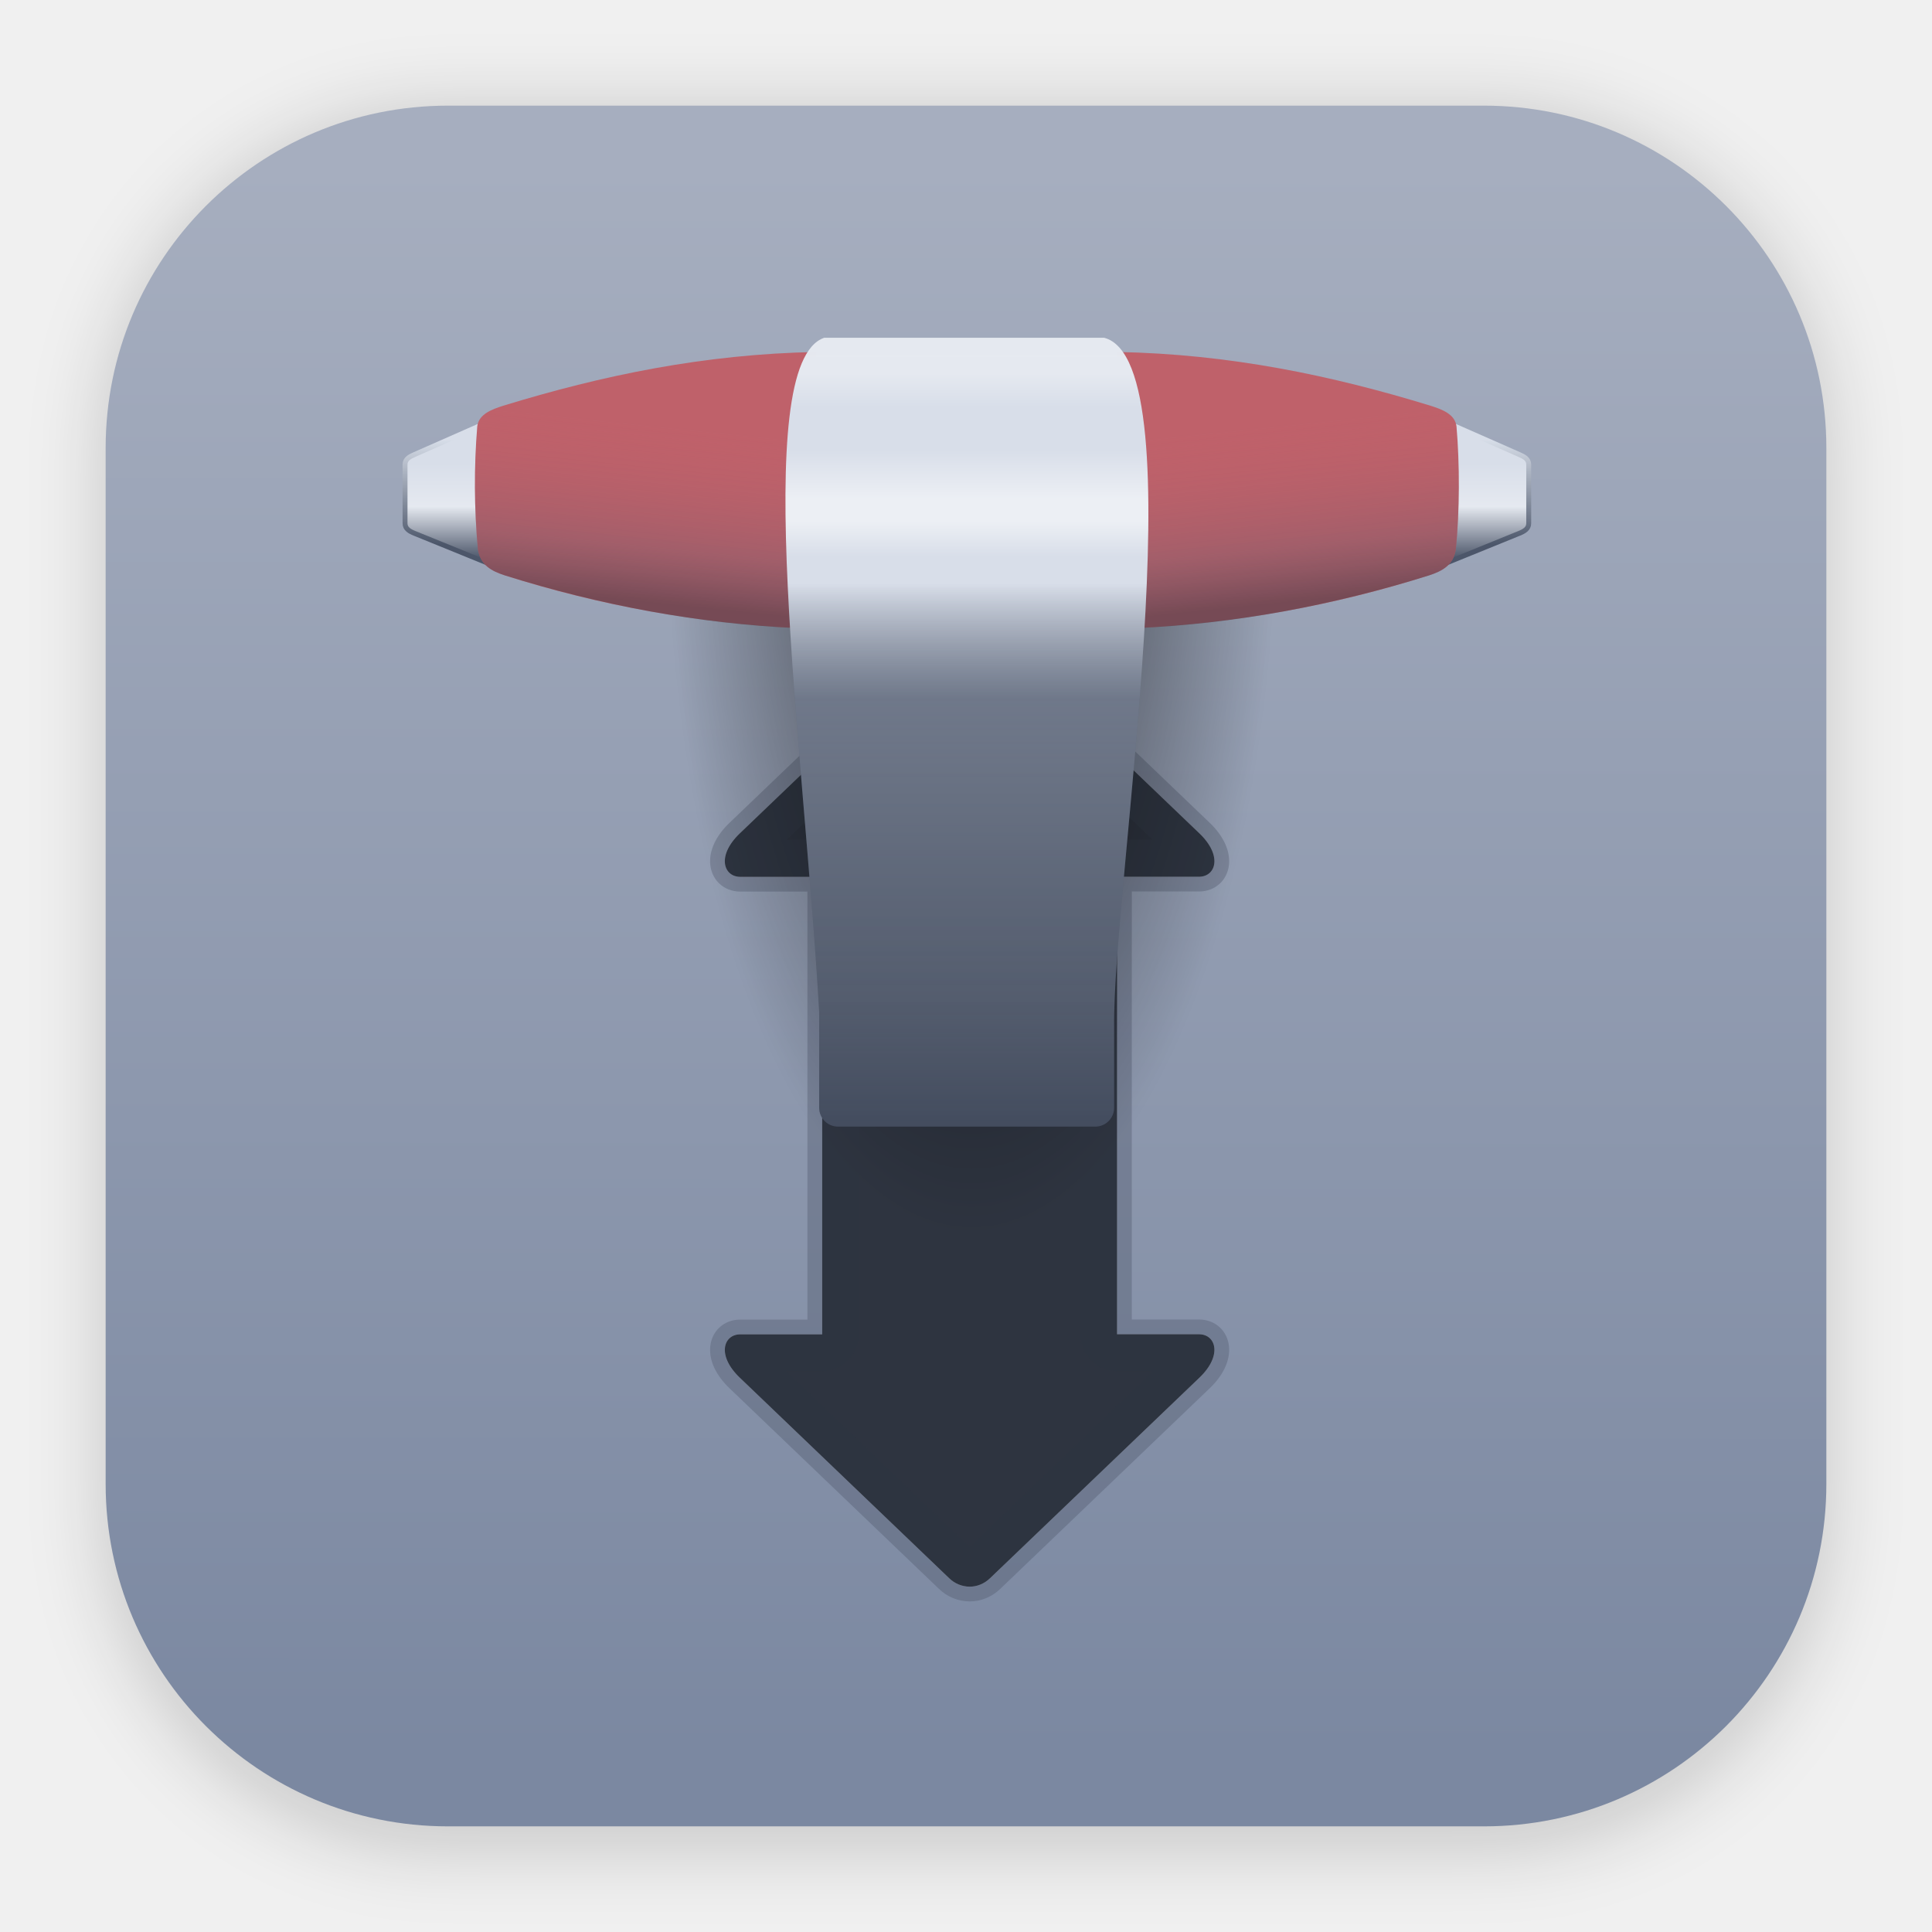
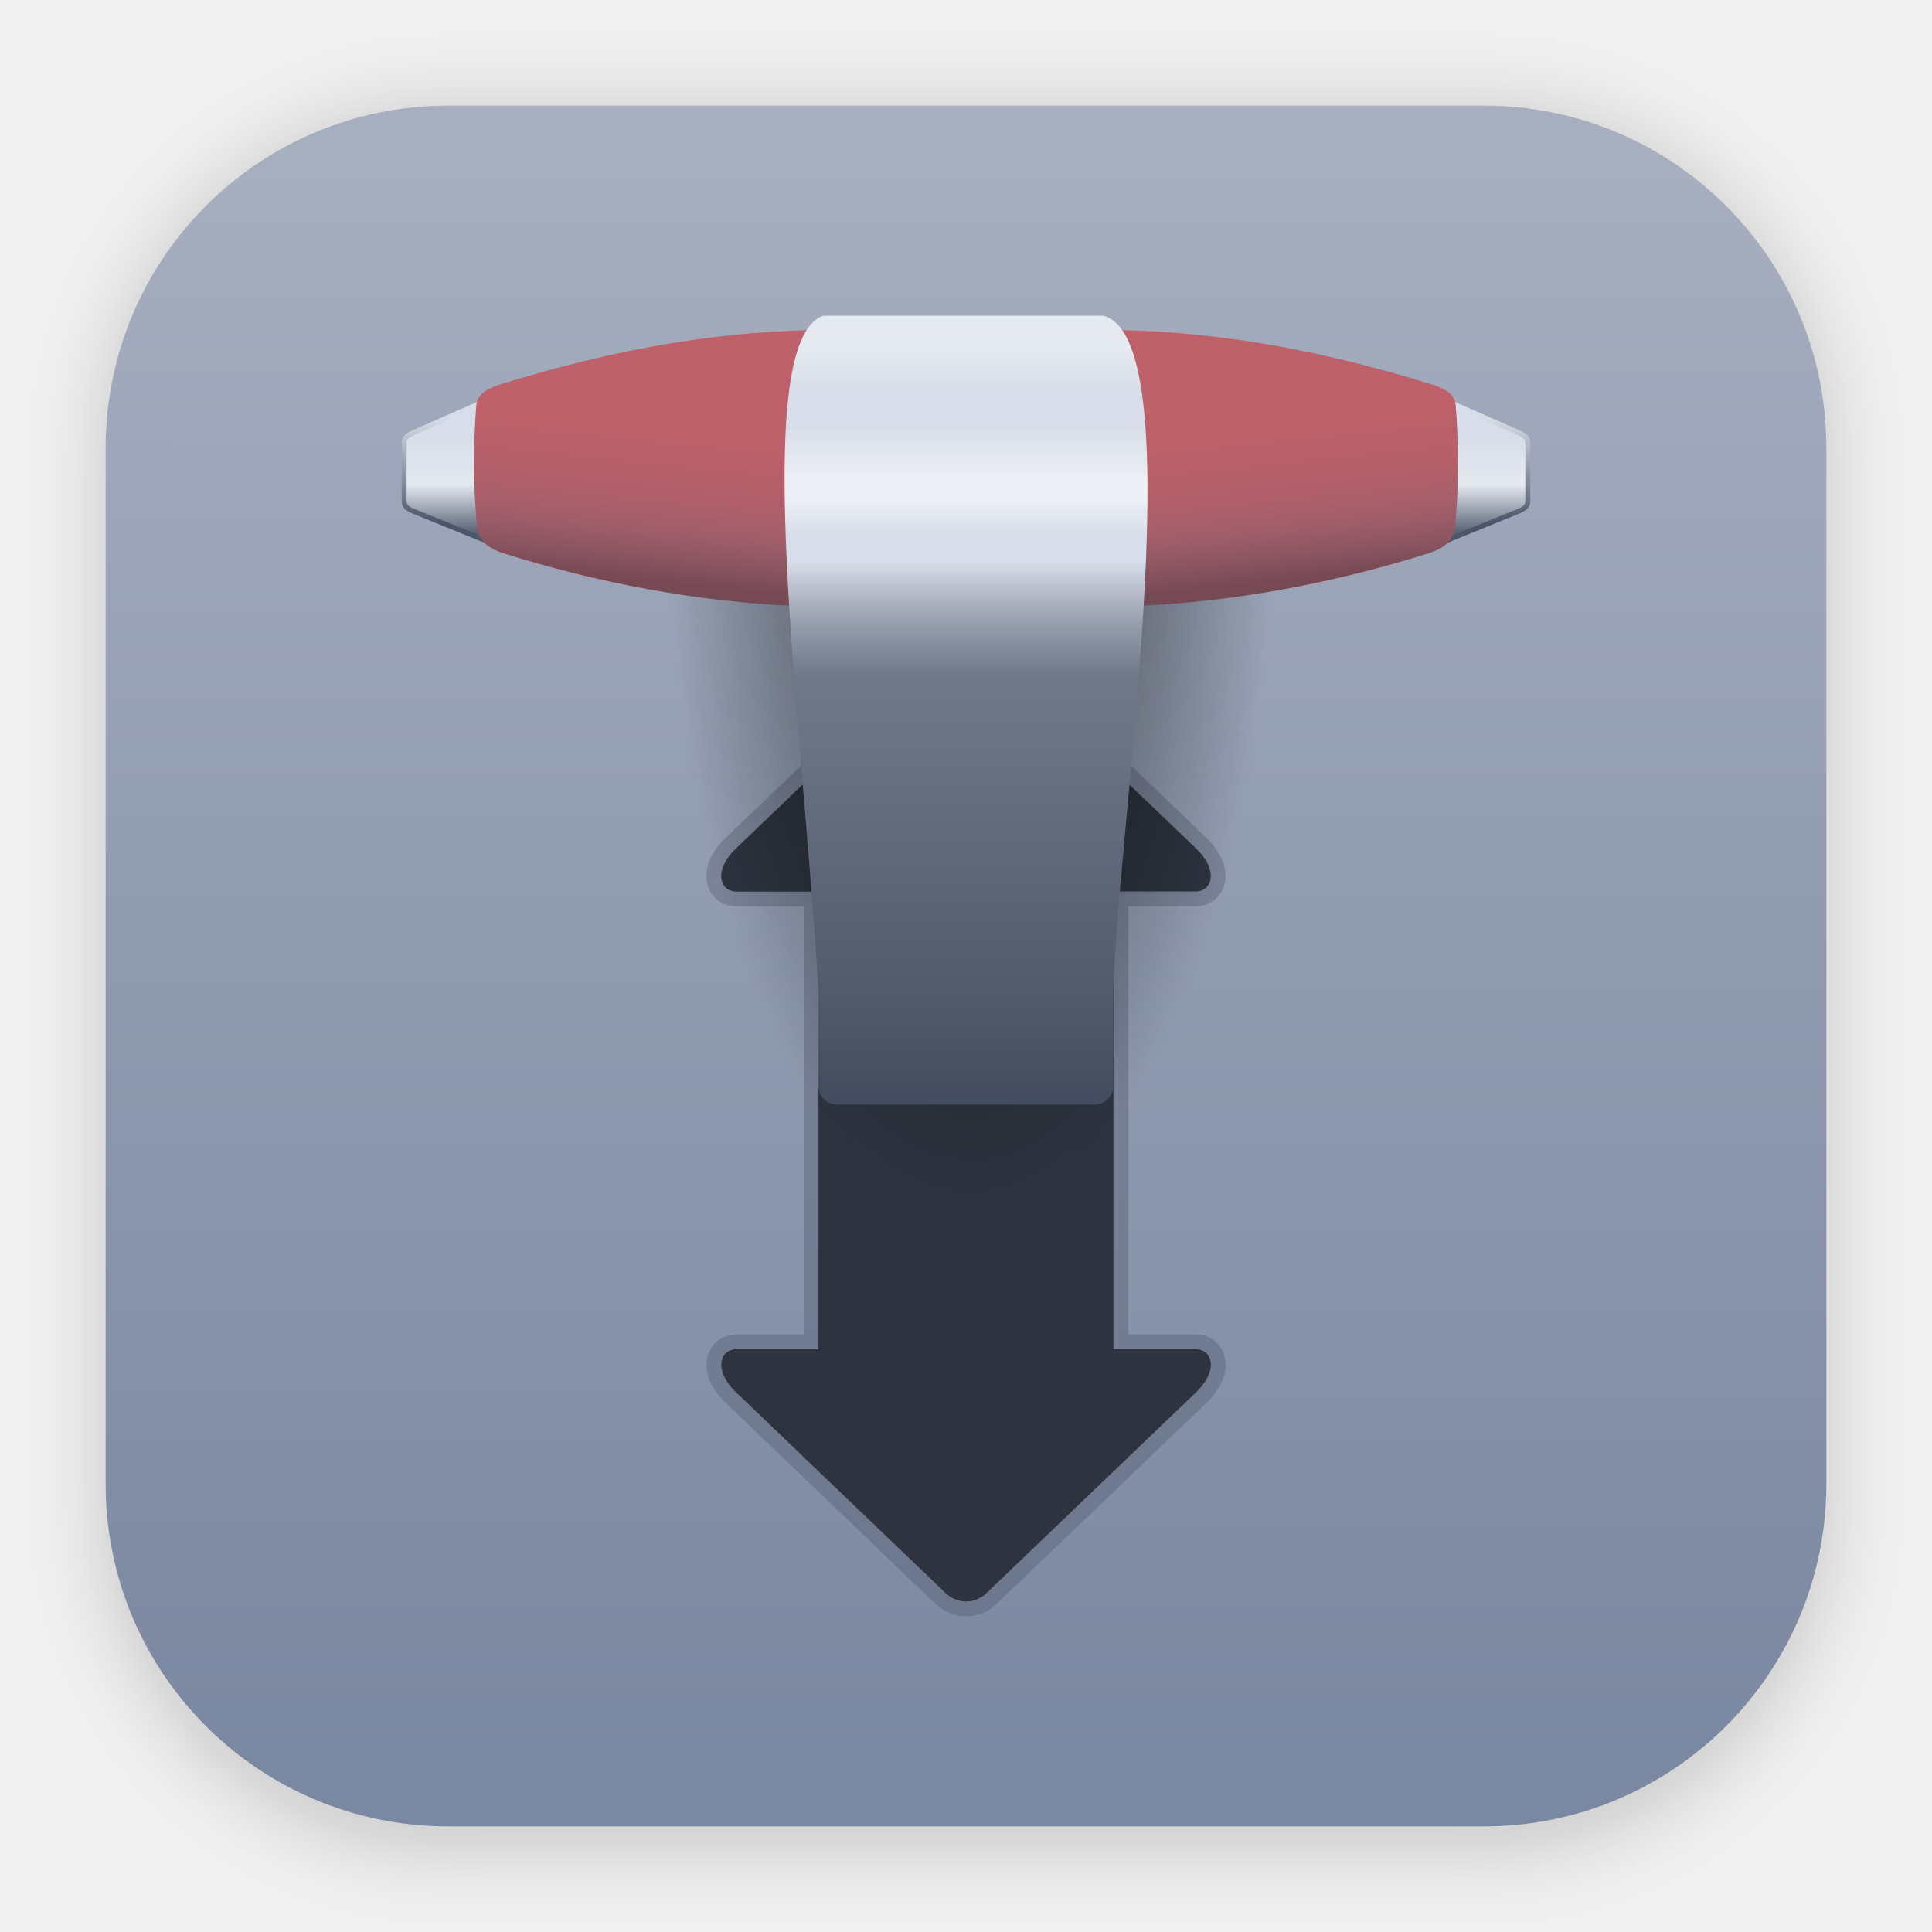
<svg xmlns="http://www.w3.org/2000/svg" xmlns:xlink="http://www.w3.org/1999/xlink" width="64" height="64" version="1.1" viewBox="0 0 16.933 16.933" id="svg49">
  <defs id="defs21">
    <filter id="filter1178" x="-0.048" y="-0.048" width="1.096" height="1.096" color-interpolation-filters="sRGB">
      <feGaussianBlur stdDeviation="0.307" id="feGaussianBlur2" />
    </filter>
    <linearGradient id="linearGradient1340" x1="8.331" x2="8.341" y1="15.353" y2="1.45" gradientUnits="userSpaceOnUse">
      <stop stop-color="#7b88a1" offset="0" id="stop5" />
      <stop stop-color="#a6aebf" offset="1" id="stop7" />
    </linearGradient>
    <filter id="filter7694" x="-0.063" y="-1.373" width="1.127" height="3.746" color-interpolation-filters="sRGB">
      <feGaussianBlur stdDeviation="0.158" id="feGaussianBlur10" />
    </filter>
    <linearGradient id="linearGradient7736" x1="24.39" x2="24.333" y1="8.664" y2="6.41" gradientTransform="matrix(.93006 0 0 .93006 1.5255 .46402)" gradientUnits="userSpaceOnUse">
      <stop stop-color="#2e3440" stop-opacity=".4" offset="0" id="stop13" />
      <stop stop-color="#bf616a" stop-opacity="0" offset="1" id="stop15" />
    </linearGradient>
    <filter id="filter8660" x="-0.149" y="-0.526" width="1.299" height="2.052" color-interpolation-filters="sRGB">
      <feGaussianBlur stdDeviation="0.59" id="feGaussianBlur18" />
    </filter>
-     <radialGradient id="radialGradient3068" cx="16.994" cy="4.308" r="6.579" gradientTransform="matrix(0.50938,0,0,1.241,-0.162,-3.377)" gradientUnits="userSpaceOnUse">
+     <radialGradient id="radialGradient3068" cx="16.994" cy="4.308" r="6.579" gradientTransform="matrix(0.4069266,0,0,0.9913932,1.601124,0.0539689)" gradientUnits="userSpaceOnUse">
      <stop offset="0" id="stop482" />
      <stop stop-opacity="0" offset="1" id="stop484" />
    </radialGradient>
-     <linearGradient id="linearGradient965" x1="103.3" x2="103.3" y1="33.303" y2="61.044" gradientTransform="translate(-34.261,2.301)" gradientUnits="userSpaceOnUse" xlink:href="#linearGradient961" />
+     <linearGradient id="linearGradient965" x1="103.3" x2="103.3" y1="33.303" y2="61.044" gradientTransform="matrix(-0.04320269,0,0,0.04320269,17.34185,2.309519)" gradientUnits="userSpaceOnUse" xlink:href="#linearGradient961" />
    <linearGradient id="linearGradient961">
      <stop stop-color="#eee" offset="0" id="stop388" style="stop-color:#d8dee9;stop-opacity:1;" />
      <stop stop-color="#cacaca" offset="0.26" id="stop390" style="stop-color:#d8dee9;stop-opacity:1;" />
      <stop stop-color="#b3b3b3" offset="0.577" id="stop392" style="stop-color:#e5e9f0;stop-opacity:1;" />
      <stop stop-color="#454646" offset="0.96" id="stop396" style="stop-color:#4c566a;stop-opacity:1;" />
    </linearGradient>
-     <linearGradient id="linearGradient955" x1="100.34" x2="100.34" y1="56.953" y2="35.604" gradientTransform="translate(-34.261,2.301)" gradientUnits="userSpaceOnUse" xlink:href="#linearGradient953" />
+     <linearGradient id="linearGradient955" x1="100.34" x2="100.34" y1="56.953" y2="35.604" gradientTransform="matrix(-0.04320269,0,0,0.04320269,17.34185,2.309519)" gradientUnits="userSpaceOnUse" xlink:href="#linearGradient953" />
    <linearGradient id="linearGradient953">
      <stop stop-color="#484847" offset="0" id="stop400" style="stop-color:#4c566a;stop-opacity:1;" />
      <stop stop-color="#828280" offset="1" id="stop402" style="stop-color:#d8dee9;stop-opacity:1;" />
    </linearGradient>
-     <linearGradient id="linearGradient833" x1="15.715" x2="19.408" y1="78.625" y2="42.829" gradientTransform="matrix(0.05408,0,0,0.05408,4.042137,-1.098467)" gradientUnits="userSpaceOnUse" xlink:href="#linearGradient841" />
+     <linearGradient id="linearGradient833" x1="15.715" x2="19.408" y1="78.625" y2="42.829" gradientTransform="matrix(0.04320269,0,0,0.04320269,4.959668,1.874212)" gradientUnits="userSpaceOnUse" xlink:href="#linearGradient841" />
    <linearGradient id="linearGradient841">
      <stop stop-color="#46120e" offset="0" id="stop415" style="stop-color:#2e3440;stop-opacity:0.5;" />
      <stop stop-color="#8b150d" offset="0.311" id="stop417" style="stop-color:#4c566a;stop-opacity:0.25;" />
      <stop stop-color="#c72318" stop-opacity="0" offset="1" id="stop419" style="stop-color:#bf616a;stop-opacity:0;" />
    </linearGradient>
-     <linearGradient xlink:href="#linearGradient841" id="linearGradient6436" gradientUnits="userSpaceOnUse" gradientTransform="matrix(-0.05408,0,0,0.05408,12.84081,-1.098467)" x1="15.715" y1="78.625" x2="19.408" y2="42.829" />
-     <linearGradient id="linearGradient4978" x1="535.64" x2="535.64" y1="161.77" y2="200.46" gradientTransform="matrix(0.05408,0,0,0.05408,-20.37083,-2.8455)" gradientUnits="userSpaceOnUse">
+     <linearGradient xlink:href="#linearGradient841" id="linearGradient6436" gradientUnits="userSpaceOnUse" gradientTransform="matrix(-0.04320269,0,0,0.04320269,11.98863,1.874212)" x1="15.715" y1="78.625" x2="19.408" y2="42.829" />
+     <linearGradient id="linearGradient4978" x1="535.64" x2="535.64" y1="161.77" y2="200.46" gradientTransform="matrix(0.04320269,0,0,0.04320269,-9.175467,0.7266873)" gradientUnits="userSpaceOnUse">
      <stop stop-color="#0d0d0d" offset="0" id="stop436" style="stop-color:#171b21;stop-opacity:1;" />
      <stop stop-color="#2c2c2c" stop-opacity="0" offset="1" id="stop438" style="stop-color:#2e3440;stop-opacity:0;" />
    </linearGradient>
-     <linearGradient id="linearGradient1067" x1="353.61" x2="353.61" y1="34.476" y2="194.3" gradientTransform="matrix(0.05408,0,0,0.05408,-10.717,-1.577)" gradientUnits="userSpaceOnUse">
+     <linearGradient id="linearGradient1067" x1="353.61" x2="353.61" y1="34.476" y2="194.3" gradientTransform="matrix(0.04320269,0,0,0.04320269,-6.830911,1.491928)" gradientUnits="userSpaceOnUse">
      <stop stop-color="#c3c3c3" stop-opacity=".996" offset="0" id="stop441" style="stop-color:#e5e9f0;stop-opacity:0.996;" />
      <stop stop-color="#c4c4c4" offset="0.042" id="stop443" style="stop-color:#e5e9f0;stop-opacity:1;" />
      <stop stop-color="#999" offset="0.085" id="stop445" style="stop-color:#d8dee9;stop-opacity:1;" />
      <stop stop-color="#9f9f9f" offset="0.139" id="stop447" style="stop-color:#d8dee9;stop-opacity:1;" />
      <stop stop-color="#dedede" offset="0.201" id="stop449" style="stop-color:#eceff4;stop-opacity:1;" />
      <stop stop-color="#e9e9e9" offset="0.23" id="stop451" style="stop-color:#eceff4;stop-opacity:1;" />
      <stop stop-color="#bebdbd" offset="0.275" id="stop453" style="stop-color:#d8dee9;stop-opacity:1;" />
      <stop stop-color="#888686" offset="0.309" id="stop455" style="stop-color:#d8dee9;stop-opacity:1;" />
      <stop stop-color="#545353" offset="0.456" id="stop457" style="stop-color:#4c566a;stop-opacity:1;" />
      <stop stop-color="#4e4e4e" offset="0.535" id="stop459" style="stop-color:#4c566a;stop-opacity:1;" />
      <stop stop-color="#a1a1a1" offset="0.857" id="stop461" style="stop-color:#434c5e;stop-opacity:1;" />
      <stop stop-color="#737373" offset="1" id="stop463" style="stop-color:#434c5e;stop-opacity:1;" />
    </linearGradient>
-     <linearGradient xlink:href="#linearGradient24948" id="linearGradient23443" gradientUnits="userSpaceOnUse" gradientTransform="matrix(0.05408,0,0,0.05408,-10.717,-1.577)" x1="353.61" y1="34.476" x2="353.61" y2="194.3" />
+     <linearGradient xlink:href="#linearGradient24948" id="linearGradient23443" gradientUnits="userSpaceOnUse" gradientTransform="matrix(0.04320269,0,0,0.04320269,-6.830911,1.491928)" x1="353.61" y1="34.476" x2="353.61" y2="194.3" />
    <linearGradient id="linearGradient24948" x1="353.61" x2="353.61" y1="34.476" y2="194.3" gradientTransform="matrix(0.05408,0,0,0.05408,-10.717,-1.577)" gradientUnits="userSpaceOnUse">
      <stop stop-color="#c3c3c3" stop-opacity=".996" offset="0" id="stop24924" style="stop-color:#e5e9f0;stop-opacity:0;" />
      <stop stop-color="#c4c4c4" offset="0.042" id="stop24926" style="stop-color:#e5e9f0;stop-opacity:0;" />
      <stop stop-color="#999" offset="0.085" id="stop24928" style="stop-color:#d8dee9;stop-opacity:0;" />
      <stop stop-color="#9f9f9f" offset="0.139" id="stop24930" style="stop-color:#d8dee9;stop-opacity:0;" />
      <stop stop-color="#dedede" offset="0.201" id="stop24932" style="stop-color:#eceff4;stop-opacity:0;" />
      <stop stop-color="#e9e9e9" offset="0.23" id="stop24934" style="stop-color:#eceff4;stop-opacity:0;" />
      <stop stop-color="#bebdbd" offset="0.275" id="stop24936" style="stop-color:#d8dee9;stop-opacity:0;" />
      <stop stop-color="#888686" offset="0.309" id="stop24938" style="stop-color:#d8dee9;stop-opacity:0;" />
      <stop stop-color="#545353" offset="0.456" id="stop24940" style="stop-color:#d8dee9;stop-opacity:0.25;" />
      <stop stop-color="#4e4e4e" offset="0.535" id="stop24942" style="stop-color:#e5e9f0;stop-opacity:0.2;" />
      <stop stop-color="#a1a1a1" offset="0.857" id="stop24944" style="stop-color:#d8dee9;stop-opacity:0.1;" />
      <stop stop-color="#737373" offset="1" id="stop24946" style="stop-color:#d8dee9;stop-opacity:0;" />
    </linearGradient>
-     <linearGradient xlink:href="#linearGradient961" id="linearGradient39567" gradientUnits="userSpaceOnUse" gradientTransform="translate(-34.261,2.301)" x1="103.3" y1="33.303" x2="103.3" y2="61.044" />
-     <linearGradient xlink:href="#linearGradient953" id="linearGradient39569" gradientUnits="userSpaceOnUse" gradientTransform="translate(-34.261,2.301)" x1="100.34" y1="56.953" x2="100.34" y2="35.604" />
+     <linearGradient xlink:href="#linearGradient961" id="linearGradient39567" gradientUnits="userSpaceOnUse" gradientTransform="matrix(0.04320269,0,0,0.04320269,-0.3935133,2.309519)" x1="103.3" y1="33.303" x2="103.3" y2="61.044" />
+     <linearGradient xlink:href="#linearGradient953" id="linearGradient39569" gradientUnits="userSpaceOnUse" gradientTransform="matrix(0.04320269,0,0,0.04320269,-0.3935133,2.309519)" x1="100.34" y1="56.953" x2="100.34" y2="35.604" />
  </defs>
-   <g stroke-linecap="round" stroke-linejoin="round" id="g29">
-     <rect transform="matrix(.99138 0 0 1 .072989 .0019055)" x=".794" y=".905" width="15.346" height="15.346" rx="3.053" ry="3.053" fill="#000000" filter="url(#filter1178)" opacity=".15" stroke-width="1.249" style="mix-blend-mode:normal" id="rect23" />
-     <rect x=".926" y=".926" width="15.081" height="15.081" rx="3" ry="3" fill="url(#linearGradient1340)" stroke-width="1.227" id="rect25" />
-     <rect x=".012" y=".006" width="16.924" height="16.927" fill="none" opacity=".15" stroke-width="1.052" id="rect27" />
-   </g>
+   <rect transform="matrix(0.99138,0,0,1,0.072989,0.0019055)" x="0.794" y="0.905" width="15.346" height="15.346" rx="3.053" ry="3.053" fill="#000000" filter="url(#filter1178)" opacity="0.15" stroke-width="1.249" style="mix-blend-mode:normal;stroke-linecap:round;stroke-linejoin:round" id="rect23" />
+   <rect x="0.926" y="0.926" width="15.081" height="15.081" rx="3" ry="3" fill="url(#linearGradient1340)" stroke-width="1.227" id="rect25" style="fill:url(#linearGradient1340);stroke-linecap:round;stroke-linejoin:round" />
+   <rect x="0.012" y="0.006" width="16.924" height="16.927" fill="none" opacity="0.15" stroke-width="1.052" id="rect27" style="stroke-linecap:round;stroke-linejoin:round" />
  <style type="text/css" id="style31">.st0{fill-rule:evenodd;clip-rule:evenodd;}</style>
-   <g id="g31526" transform="matrix(0.7988664,0,0,0.7988664,1.73054,2.751741)">
-     <path d="m 8.472,3.406 c -0.08,0 -0.16,0.031 -0.226,0.094 L 5.949,5.7 c -0.253,0.243 -0.178,0.47 0,0.475 h 0.905 v 5.02 H 5.949 c -0.178,0.005 -0.253,0.231 0,0.474 l 2.297,2.2 a 0.325,0.325 0 0 0 0.226,0.094 c 0.08,0 0.16,-0.031 0.225,-0.094 l 2.297,-2.2 c 0.253,-0.243 0.179,-0.47 0,-0.475 h -0.905 v -5.02 h 0.905 c 0.179,-0.005 0.253,-0.231 0,-0.474 L 8.697,3.5 A 0.325,0.325 0 0 0 8.472,3.406 Z" fill="#fff" stroke="#fff" stroke-linecap="round" stroke-linejoin="round" stroke-opacity=".355" stroke-width="0.324" id="path496" style="fill:#d8dee9;fill-opacity:1;stroke:#4c566a;stroke-opacity:0.357" />
-     <path d="m 8.472,3.406 c -0.08,0 -0.16,0.031 -0.226,0.094 l -2.297,2.2 c -0.253,0.243 -0.178,0.47 0,0.475 h 0.905 v 5.02 h -0.905 c -0.178,0.005 -0.253,0.231 0,0.474 l 2.297,2.2 a 0.325,0.325 0 0 0 0.226,0.094 c 0.08,0 0.16,-0.031 0.225,-0.094 L 10.994,11.669 c 0.253,-0.243 0.179,-0.47 0,-0.475 h -0.905 v -5.02 h 0.905 c 0.179,-0.005 0.253,-0.231 0,-0.474 L 8.697,3.5 a 0.325,0.325 0 0 0 -0.225,-0.094 z" fill="#484848" id="path498" style="fill:#2e3440;fill-opacity:1" />
-     <path d="M 5.165,1.058 A 3.351,8.165 0 0 0 5.143,1.97 3.351,8.165 0 0 0 8.494,10.135 3.351,8.165 0 0 0 11.845,1.97 3.351,8.165 0 0 0 11.821,1.059 Z" fill="url(#radialGradient3068)" opacity="0.735" id="path500" style="fill:url(#radialGradient3068)" />
-     <path d="m 8.472,3.406 c -0.08,0 -0.16,0.031 -0.226,0.094 L 5.949,5.7 c -0.253,0.243 -0.179,0.47 0,0.475 h 0.905 v 5.02 h -0.905 c -0.179,0.005 -0.253,0.231 0,0.474 l 2.297,2.2 a 0.325,0.325 0 0 0 0.226,0.094 c 0.08,0 0.16,-0.031 0.225,-0.094 l 2.297,-2.2 c 0.253,-0.243 0.179,-0.47 0,-0.475 h -0.905 v -5.02 h 0.905 c 0.179,-0.005 0.253,-0.231 0,-0.474 L 8.697,3.5 a 0.325,0.325 0 0 0 -0.225,-0.094 z m 0,0.44 2.008,1.923 h -0.39 A 0.406,0.406 0 0 0 9.684,6.175 v 5.02 A 0.406,0.406 0 0 0 10.089,11.6 h 0.39 L 8.472,13.524 6.463,11.6 h 0.39 a 0.406,0.406 0 0 0 0.406,-0.406 v -5.02 a 0.406,0.406 0 0 0 -0.405,-0.405 h -0.39 z" color="#000000" fill-opacity=".128" style="font-variant-ligatures:normal;font-variant-position:normal;font-variant-caps:normal;font-variant-numeric:normal;font-variant-alternates:normal;font-feature-settings:normal;text-indent:0;text-decoration-line:none;text-decoration-style:solid;text-decoration-color:#000000;text-transform:none;text-orientation:mixed;white-space:normal;shape-padding:0;isolation:auto;mix-blend-mode:normal;fill:#2e3440;fill-opacity:0.25" id="path502" />
-     <path d="m 58.934,41.056 15.98,-7.042 c 0.98,-0.432 1.918,0.906 1.918,2.031 v 25.46 c 0,1.125 -0.926,2.434 -1.918,2.03 l -15.98,-6.5 C 57.942,56.632 57.016,56.13 57.016,55.005 V 43.086 c 0,-1.125 0.937,-1.599 1.918,-2.031 z" fill="url(#linearGradient965)" stroke="url(#linearGradient955)" stroke-linecap="round" stroke-linejoin="round" transform="matrix(0.05408,0,0,0.05408,-0.806,-0.678)" id="path506" style="fill:url(#linearGradient39567);stroke:url(#linearGradient39569)" />
-     <path d="M 6.572,3.446 A 12.598,12.598 0 0 1 3.369,2.867 C 3.229,2.821 3.103,2.757 3.077,2.582 A 7.782,7.782 0 0 1 3.07,1.232 C 3.087,1.098 3.232,1.046 3.354,1.007 4.436,0.675 5.556,0.44 6.793,0.417 Z" fill="#c72418" id="path510" style="fill:#bf616a;fill-opacity:1" />
-     <path d="M 6.572,3.446 C 5.505,3.4 4.428,3.198 3.369,2.867 3.229,2.821 3.102,2.756 3.077,2.581 3.035,2.166 3.034,1.647 3.07,1.232 3.087,1.098 3.231,1.045 3.354,1.007 4.436,0.674 5.556,0.44 6.793,0.417 Z" fill="url(#linearGradient833)" id="path514" style="fill:url(#linearGradient833);stroke-width:0.054" />
-     <path d="m 58.934,41.056 15.98,-7.042 c 0.98,-0.432 1.918,0.906 1.918,2.031 v 25.46 c 0,1.125 -0.926,2.434 -1.918,2.03 l -15.98,-6.5 C 57.942,56.632 57.016,56.13 57.016,55.005 V 43.086 c 0,-1.125 0.937,-1.599 1.918,-2.031 z" fill="url(#linearGradient965)" stroke="url(#linearGradient955)" stroke-linecap="round" stroke-linejoin="round" id="path522" transform="matrix(-0.05408,0,0,0.05408,17.689,-0.678)" style="fill:url(#linearGradient965);stroke:url(#linearGradient955);stroke-width:0.998;stroke-dasharray:none" />
-     <path d="m 10.311,3.446 a 12.598,12.598 0 0 0 3.203,-0.579 c 0.14,-0.046 0.267,-0.11 0.292,-0.285 0.042,-0.416 0.043,-0.935 0.007,-1.35 C 13.796,1.098 13.652,1.046 13.529,1.007 12.447,0.675 11.327,0.44 10.09,0.417 Z" fill="#c72418" id="path526" style="fill:#bf616a;fill-opacity:1" />
-     <path d="m 10.311,3.446 c 1.067,-0.046 2.144,-0.248 3.203,-0.578 0.14,-0.046 0.266,-0.111 0.292,-0.286 0.042,-0.415 0.043,-0.934 0.007,-1.349 -0.017,-0.134 -0.161,-0.187 -0.284,-0.225 -1.082,-0.332 -2.202,-0.567 -3.439,-0.589 z" fill="url(#linearGradient833)" id="path530" style="fill:url(#linearGradient6436);stroke-width:0.054" />
-     <path d="m 6.854,5.601 v 3.397 h -0.905 c -0.179,0.006 -0.253,0.232 0,0.475 l 2.297,2.2 a 0.325,0.325 0 0 0 0.226,0.094 c 0.08,0 0.16,-0.031 0.225,-0.094 L 10.994,9.474 c 0.253,-0.243 0.179,-0.47 0,-0.475 h -0.905 V 5.601 Z" fill="url(#linearGradient4978)" id="path538" style="fill:url(#linearGradient4978)" />
-     <path d="M 6.877,0.261 C 6.047,0.542 6.657,4.788 6.821,7.656 v 1.053 c 0,0.115 0.093,0.207 0.208,0.207 h 2.82 A 0.207,0.207 0 0 0 10.057,8.709 V 7.824 C 10.037,6.299 10.983,0.525 9.947,0.261 Z" fill="url(#linearGradient1067)" id="path540" style="fill:url(#linearGradient1067)" />
-     <path d="m 6.877,0.261 c -0.83,0.281 -0.22,4.527 -0.056,7.395 v 1.053 c 0,0.115 0.093,0.207 0.208,0.207 H 9.849 A 0.207,0.207 0 0 0 10.057,8.709 V 7.824 C 10.037,6.299 10.983,0.525 9.947,0.261 Z" fill="url(#linearGradient1067)" id="path540-0" style="fill:url(#linearGradient23443)" />
+   <g id="g630" transform="translate(-11.11378,-0.1928007)">
+     <g id="g600" transform="translate(5.714484,0.07459049)">
+       <g id="g592">
+         <g id="g585">
+           <path d="m 13.866,5.721 c -0.064,0 -0.128,0.025 -0.181,0.075 l -1.835,1.758 c -0.202,0.194 -0.142,0.375 0,0.379 h 0.723 V 11.943 H 11.851 c -0.142,0.004 -0.202,0.185 0,0.379 l 1.835,1.758 a 0.26,0.26 0 0 0 0.181,0.075 c 0.064,0 0.128,-0.025 0.18,-0.075 l 1.835,-1.758 c 0.202,-0.194 0.143,-0.375 0,-0.379 H 15.158 V 7.932 h 0.723 c 0.143,-0.004 0.202,-0.185 0,-0.379 L 14.046,5.796 A 0.26,0.26 0 0 0 13.866,5.721 Z" fill="#fff" stroke="#fff" stroke-linecap="round" stroke-linejoin="round" stroke-opacity=".355" stroke-width="0.259" id="path496" style="fill:#d8dee9;fill-opacity:1;stroke:#4c566a;stroke-opacity:0.357" />
+           <path d="m 13.866,5.721 c -0.064,0 -0.128,0.025 -0.181,0.075 l -1.835,1.758 c -0.202,0.194 -0.142,0.375 0,0.379 h 0.723 V 11.943 H 11.851 c -0.142,0.004 -0.202,0.185 0,0.379 l 1.835,1.758 a 0.26,0.26 0 0 0 0.181,0.075 c 0.064,0 0.128,-0.025 0.18,-0.075 l 1.835,-1.758 c 0.202,-0.194 0.143,-0.375 0,-0.379 H 15.158 V 7.932 h 0.723 c 0.143,-0.004 0.202,-0.185 0,-0.379 L 14.046,5.796 A 0.26,0.26 0 0 0 13.866,5.721 Z" fill="#484848" id="path498" style="fill:#2e3440;fill-opacity:1;stroke-width:0.799" />
+           <path d="m 13.866,5.721 c -0.064,0 -0.128,0.025 -0.181,0.075 l -1.835,1.758 c -0.202,0.194 -0.143,0.375 0,0.379 h 0.723 v 4.01 h -0.723 c -0.143,0.004 -0.202,0.185 0,0.379 l 1.835,1.758 a 0.26,0.26 0 0 0 0.181,0.075 c 0.064,0 0.128,-0.025 0.18,-0.075 l 1.835,-1.758 c 0.202,-0.194 0.143,-0.375 0,-0.379 H 15.158 V 7.932 h 0.723 c 0.143,-0.004 0.202,-0.185 0,-0.379 L 14.046,5.796 a 0.26,0.26 0 0 0 -0.18,-0.075 z m 0,0.352 1.604,1.536 h -0.312 a 0.324,0.324 0 0 0 -0.324,0.324 v 4.01 a 0.324,0.324 0 0 0 0.324,0.324 h 0.312 l -1.603,1.537 -1.605,-1.537 h 0.312 a 0.324,0.324 0 0 0 0.324,-0.324 V 7.932 A 0.324,0.324 0 0 0 12.574,7.609 h -0.312 z" color="#000000" fill-opacity=".128" style="font-variant-ligatures:normal;font-variant-position:normal;font-variant-caps:normal;font-variant-numeric:normal;font-variant-alternates:normal;font-feature-settings:normal;text-indent:0;text-decoration-line:none;text-decoration-style:solid;text-decoration-color:#000000;text-transform:none;text-orientation:mixed;white-space:normal;shape-padding:0;isolation:auto;mix-blend-mode:normal;fill:#2e3440;fill-opacity:0.25;stroke-width:0.799" id="path502" />
+           <path d="m 12.574,7.475 v 2.714 h -0.723 c -0.143,0.005 -0.202,0.185 0,0.379 l 1.835,1.758 a 0.26,0.26 0 0 0 0.181,0.075 c 0.064,0 0.128,-0.025 0.18,-0.075 l 1.835,-1.758 c 0.202,-0.194 0.143,-0.375 0,-0.379 H 15.158 V 7.475 Z" fill="url(#linearGradient4978)" id="path538" style="fill:url(#linearGradient4978);stroke-width:0.799" />
+         </g>
+       </g>
+     </g>
+     <g id="g611" transform="translate(11.10617)">
+       <path d="M 5.857,3.597 A 2.677,6.523 0 0 0 5.839,4.326 2.677,6.523 0 0 0 8.516,10.848 2.677,6.523 0 0 0 11.193,4.326 2.677,6.523 0 0 0 11.174,3.598 Z" fill="url(#radialGradient3068)" opacity="0.735" id="path500" style="fill:url(#radialGradient3068);stroke-width:0.799" />
+       <path d="m 3.633,3.984 0.69,-0.304 c 0.042,-0.019 0.083,0.039 0.083,0.088 V 4.867 c 0,0.049 -0.04,0.105 -0.083,0.088 L 3.633,4.674 C 3.59,4.657 3.55,4.635 3.55,4.586 V 4.072 c 0,-0.049 0.04,-0.069 0.083,-0.088 z" fill="url(#linearGradient965)" stroke="url(#linearGradient955)" stroke-linecap="round" stroke-linejoin="round" id="path506" style="fill:url(#linearGradient39567);stroke:url(#linearGradient39569);stroke-width:0.043" />
+       <path d="M 6.981,5.505 A 10.064,10.064 0 0 1 4.422,5.042 C 4.31,5.005 4.209,4.954 4.189,4.814 A 6.217,6.217 0 0 1 4.183,3.736 C 4.197,3.629 4.312,3.587 4.41,3.556 5.274,3.291 6.169,3.103 7.157,3.085 Z" fill="#c72418" id="path510" style="fill:#bf616a;fill-opacity:1;stroke-width:0.799" />
+       <path d="M 6.98,5.504 C 6.128,5.468 5.268,5.306 4.422,5.042 4.31,5.005 4.209,4.954 4.189,4.814 4.155,4.482 4.154,4.068 4.183,3.736 4.197,3.629 4.312,3.587 4.41,3.556 5.274,3.291 6.169,3.103 7.157,3.085 Z" fill="url(#linearGradient833)" id="path514" style="fill:url(#linearGradient833);stroke-width:0.043" />
+       <path d="M 13.316,3.984 12.625,3.68 c -0.042,-0.019 -0.083,0.039 -0.083,0.088 V 4.867 c 0,0.049 0.04,0.105 0.083,0.088 l 0.69,-0.281 c 0.043,-0.017 0.083,-0.039 0.083,-0.088 V 4.072 c 0,-0.049 -0.04,-0.069 -0.083,-0.088 z" fill="url(#linearGradient965)" stroke="url(#linearGradient955)" stroke-linecap="round" stroke-linejoin="round" id="path522" style="fill:url(#linearGradient965);stroke:url(#linearGradient955);stroke-width:0.043;stroke-dasharray:none" />
+       <path d="M 9.968,5.505 A 10.064,10.064 0 0 0 12.526,5.042 C 12.638,5.005 12.74,4.954 12.76,4.814 12.793,4.482 12.794,4.067 12.765,3.736 12.752,3.629 12.637,3.587 12.538,3.556 11.674,3.291 10.779,3.103 9.791,3.085 Z" fill="#c72418" id="path526" style="fill:#bf616a;fill-opacity:1;stroke-width:0.799" />
+       <path d="M 9.968,5.504 C 10.82,5.468 11.681,5.306 12.527,5.042 c 0.112,-0.037 0.213,-0.089 0.233,-0.228 0.034,-0.332 0.034,-0.746 0.005,-1.078 C 12.751,3.629 12.636,3.587 12.538,3.556 11.674,3.291 10.779,3.103 9.791,3.085 Z" fill="url(#linearGradient833)" id="path530" style="fill:url(#linearGradient6436);stroke-width:0.043" />
+       <path d="M 7.224,2.96 C 6.561,3.185 7.049,6.577 7.18,8.868 v 0.841 c 0,0.092 0.074,0.165 0.166,0.165 H 9.599 A 0.165,0.165 0 0 0 9.765,9.709 V 9.002 C 9.749,7.784 10.504,3.171 9.677,2.96 Z" fill="url(#linearGradient1067)" id="path540" style="fill:url(#linearGradient1067);stroke-width:0.799" />
+       <path d="M 7.224,2.96 C 6.561,3.185 7.049,6.577 7.18,8.868 v 0.841 c 0,0.092 0.074,0.165 0.166,0.165 H 9.599 A 0.165,0.165 0 0 0 9.765,9.709 V 9.002 C 9.749,7.784 10.504,3.171 9.677,2.96 Z" fill="url(#linearGradient1067)" id="path540-0" style="fill:url(#linearGradient23443);stroke-width:0.799" />
+     </g>
  </g>
</svg>
